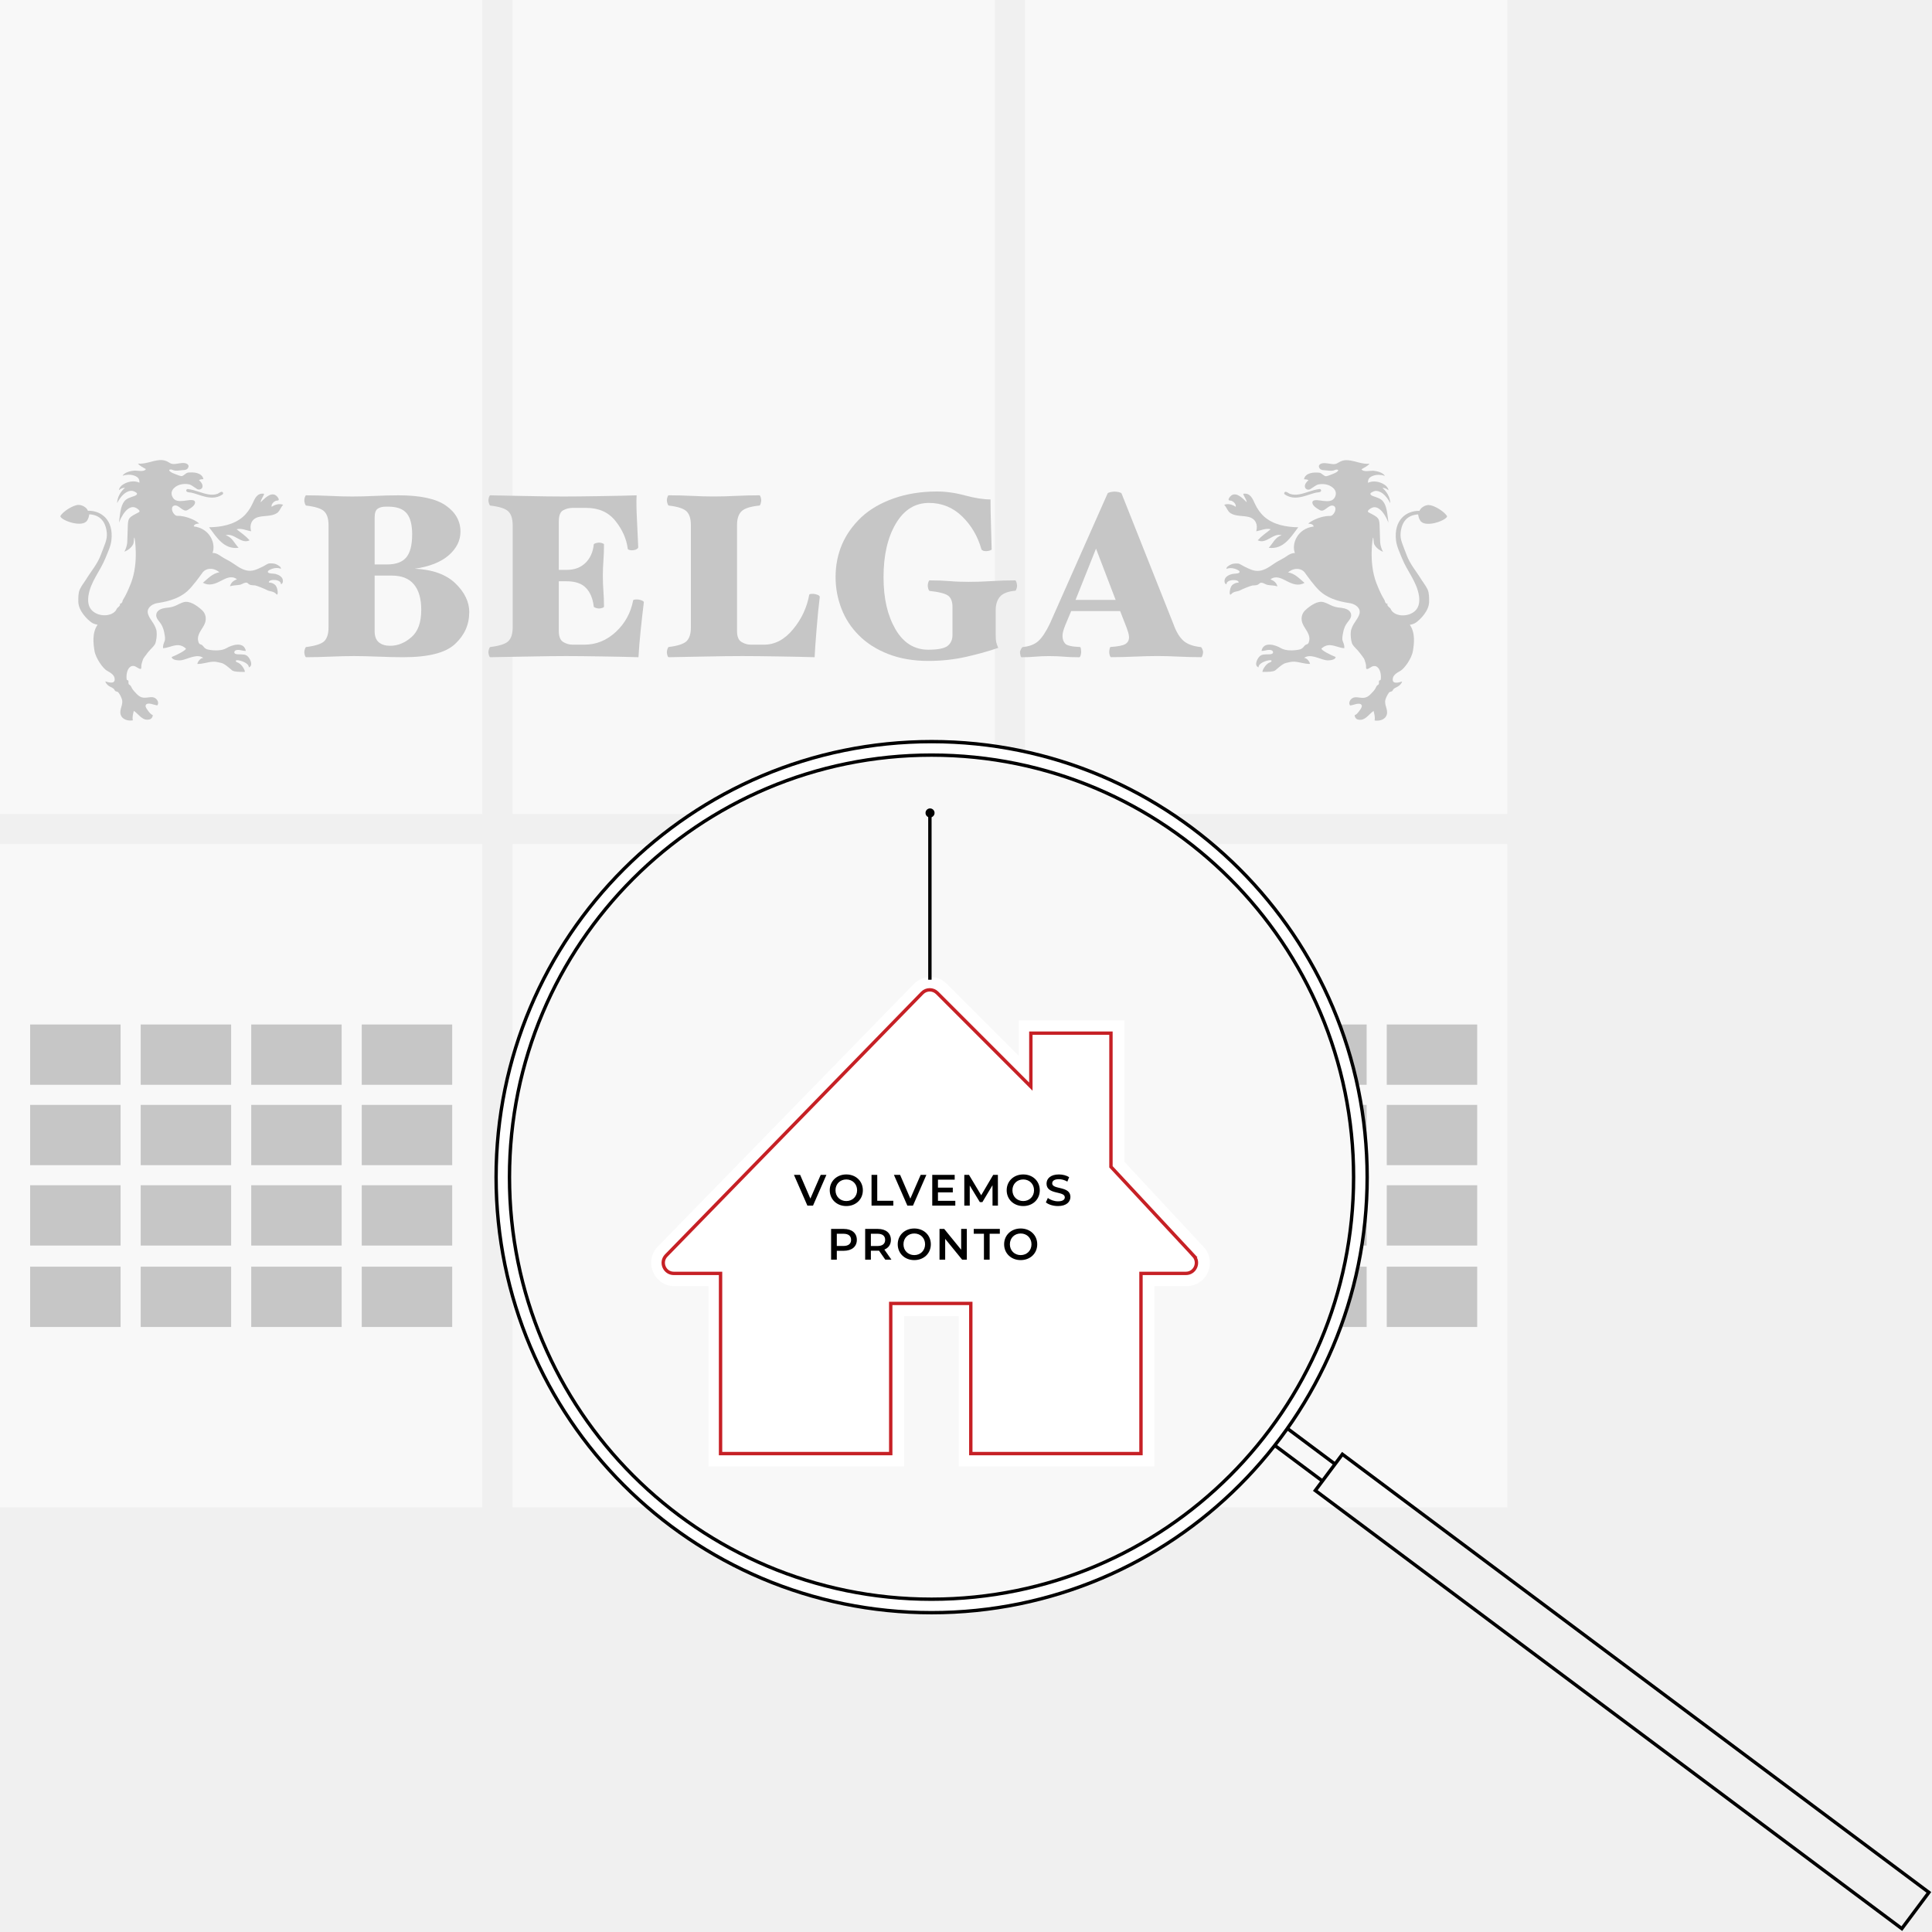
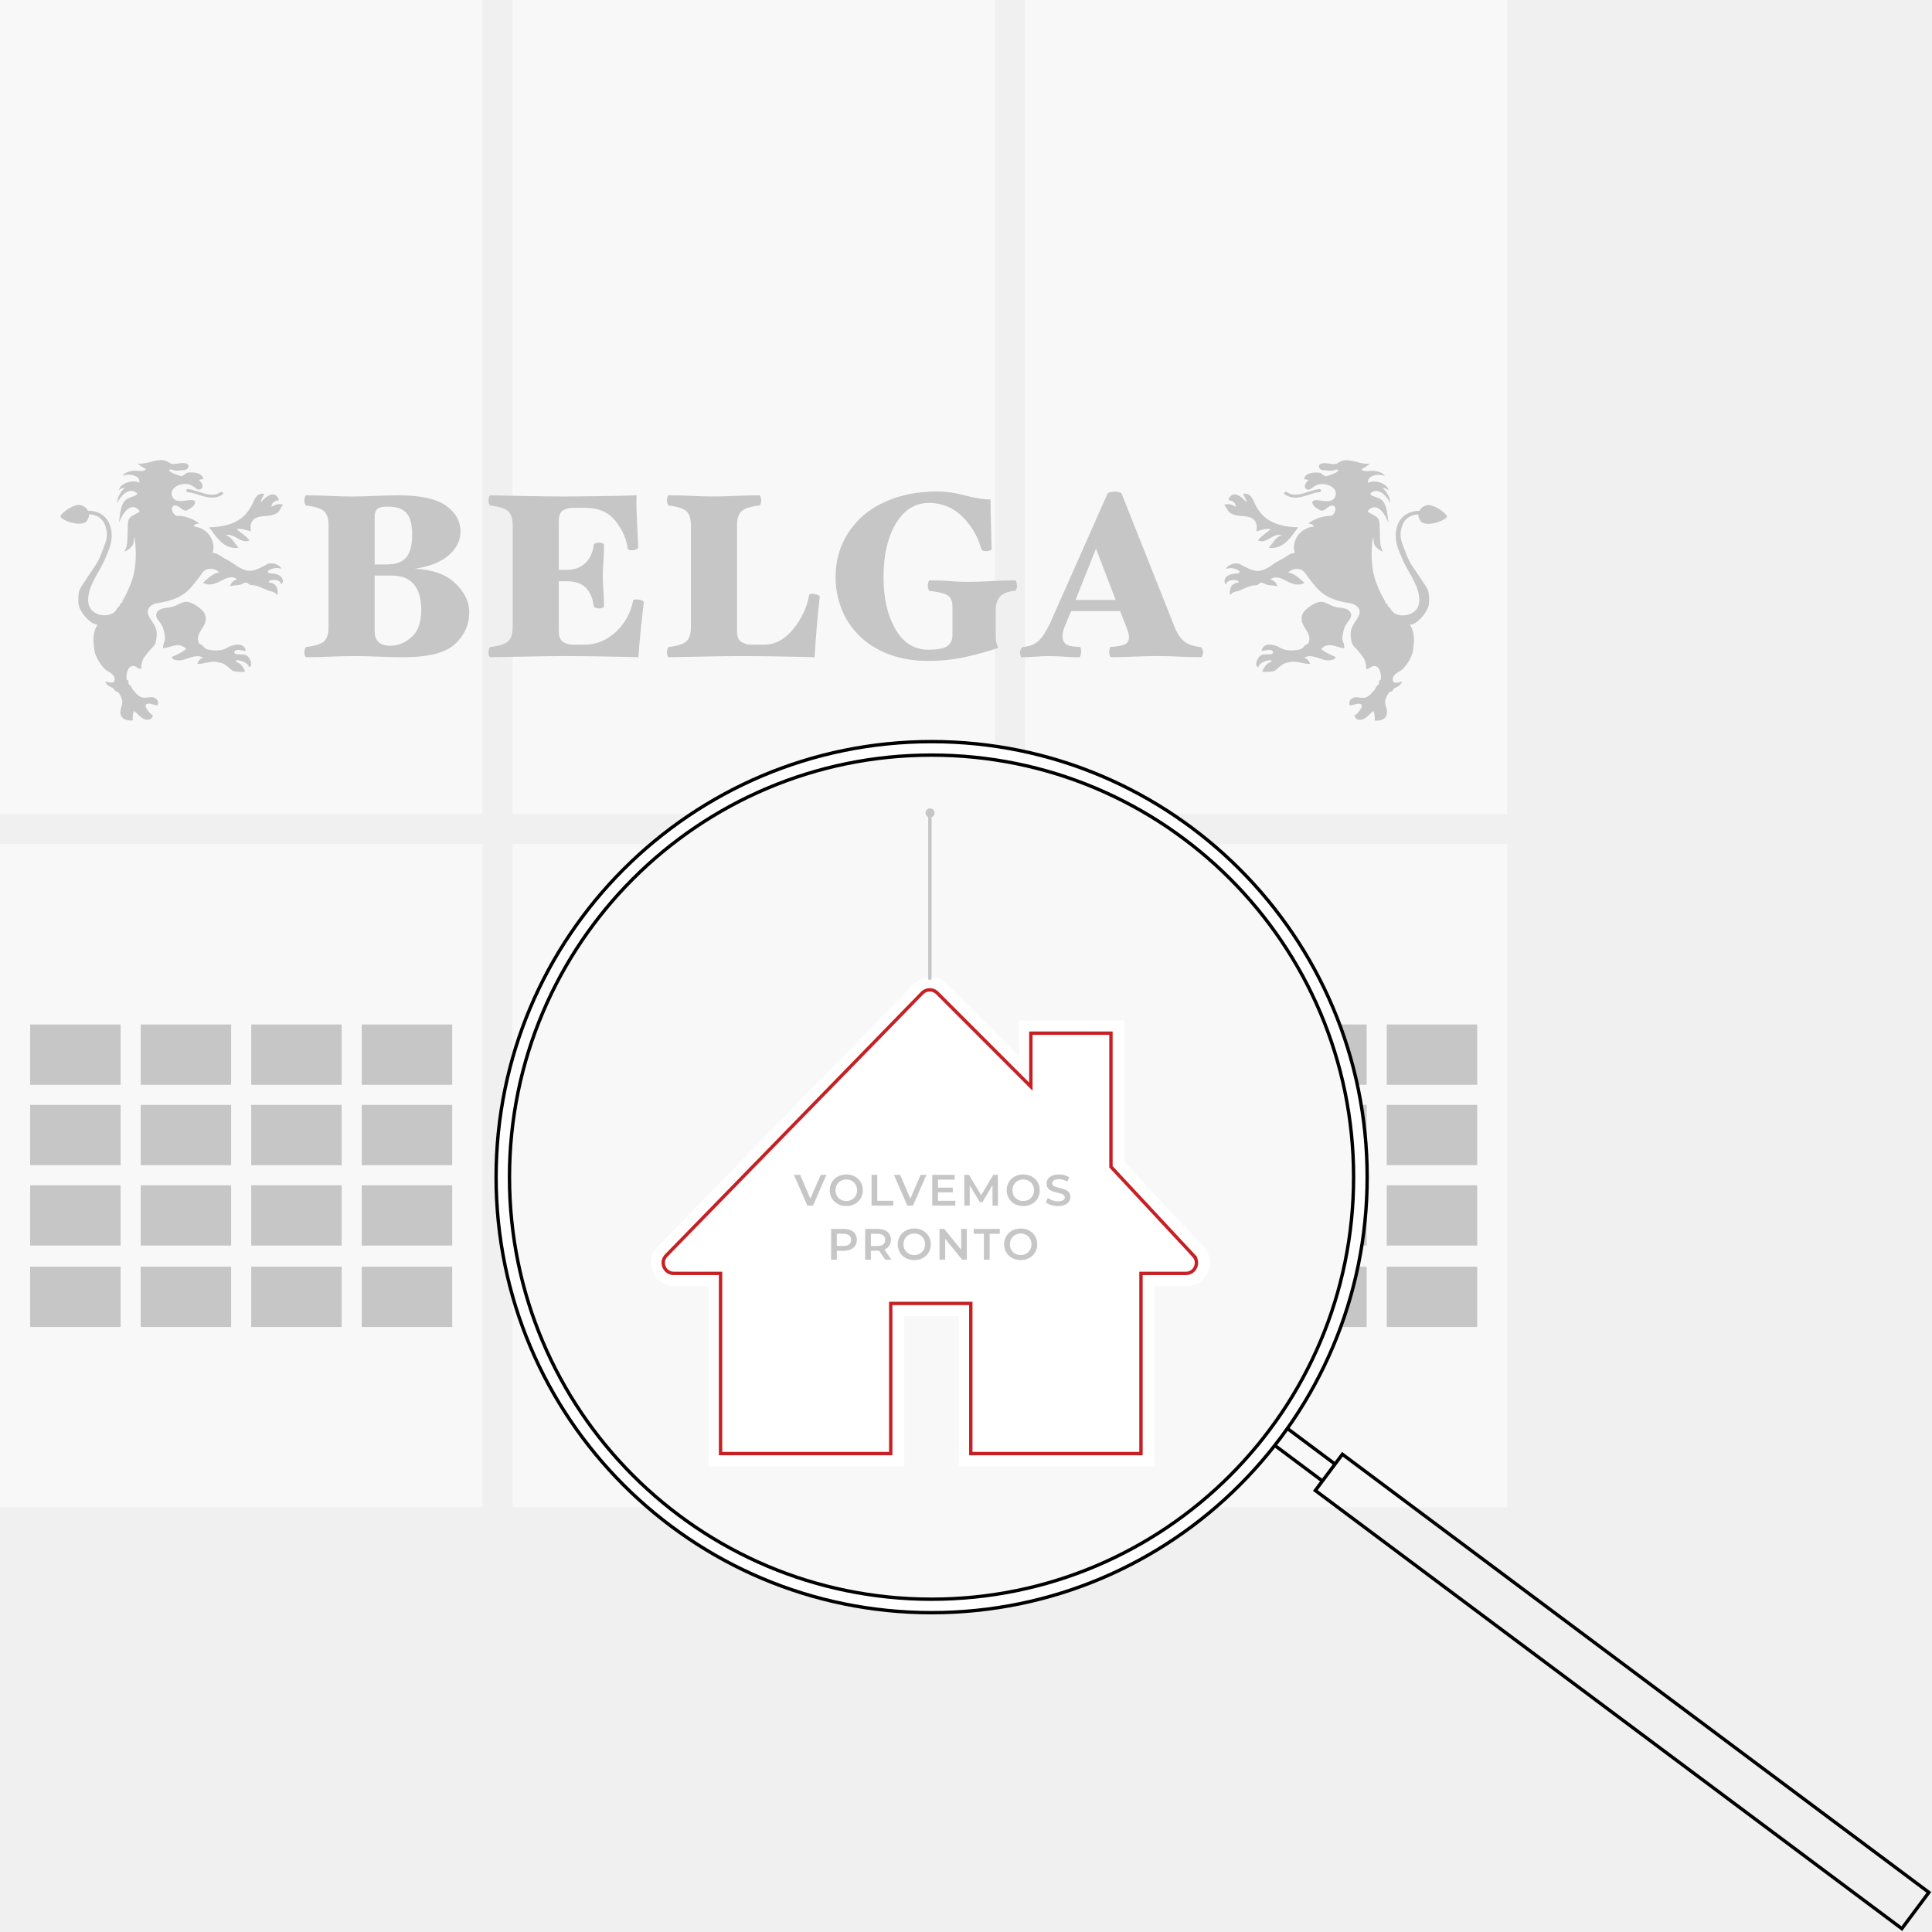
<svg xmlns="http://www.w3.org/2000/svg" width="572" height="572" viewBox="0 0 572 572" fill="none">
  <path d="M151.734 0.001L151.734 240.988H294.542V0.001H151.734Z" fill="#F8F8F8" />
  <path d="M303.465 0.001V240.988H446.272V0.001H303.465Z" fill="#F8F8F8" />
  <path d="M303.465 249.913V446.273H446.272V249.913H303.465Z" fill="#F8F8F8" />
  <path d="M339.167 303.318H312.391V321.169H339.167V303.318Z" fill="#C6C6C6" />
  <path d="M437.349 303.318H410.572V321.169H437.349V303.318Z" fill="#C6C6C6" />
  <path d="M404.62 303.318H377.844V321.169H404.62V303.318Z" fill="#C6C6C6" />
  <path d="M371.898 303.318H345.121V321.169H371.898V303.318Z" fill="#C6C6C6" />
  <path d="M339.167 327.119H312.391V344.97H339.167V327.119Z" fill="#C6C6C6" />
  <path d="M437.349 327.119H410.572V344.97H437.349V327.119Z" fill="#C6C6C6" />
  <path d="M404.62 327.119H377.844V344.97H404.62V327.119Z" fill="#C6C6C6" />
  <path d="M371.898 327.119H345.121V344.97H371.898V327.119Z" fill="#C6C6C6" />
  <path d="M339.167 350.914H312.391V368.765H339.167V350.914Z" fill="#C6C6C6" />
  <path d="M437.349 350.914H410.572V368.765H437.349V350.914Z" fill="#C6C6C6" />
  <path d="M404.62 350.914H377.844V368.765H404.62V350.914Z" fill="#C6C6C6" />
  <path d="M371.898 350.914H345.121V368.765H371.898V350.914Z" fill="#C6C6C6" />
  <path d="M339.167 375.021H312.391V392.872H339.167V375.021Z" fill="#C6C6C6" />
  <path d="M437.349 375.021H410.572V392.872H437.349V375.021Z" fill="#C6C6C6" />
  <path d="M404.62 375.021H377.844V392.872H404.62V375.021Z" fill="#C6C6C6" />
  <path d="M371.898 375.021H345.121V392.872H371.898V375.021Z" fill="#C6C6C6" />
  <path d="M151.734 249.913V446.273H294.542V249.913H151.734Z" fill="#F8F8F8" />
  <path d="M0 0.001L0 240.988H142.808L142.808 0.001H0Z" fill="#F8F8F8" />
  <path d="M0 249.913L0 446.273H142.808V249.913H0Z" fill="#F8F8F8" />
  <path d="M81.908 151.964C80.337 152.936 78.204 152.615 76.473 153.088C74.473 153.633 73.813 155.4 74.348 157.292C73.01 157.078 71.412 156.284 70.055 156.703C71.385 157.738 72.778 158.702 73.902 159.961C71.403 161.264 69.314 157.64 66.797 158.479C68.707 158.97 69.395 160.871 70.644 162.183C66.324 162.754 64.147 159.086 61.906 156.114C65.432 156.043 69.207 155.4 71.947 152.999C73.135 151.955 74.045 150.634 74.714 149.197C75.437 147.617 76.107 145.859 78.204 146.189C77.981 147.09 77.258 147.751 77.169 148.706C78.186 147.724 80.15 145.528 81.73 146.706C82.149 147.019 83.113 148.215 82.051 148.206C81.301 148.197 80.186 149.232 80.427 150.045C81.471 149.375 82.622 149.009 83.836 149.456C83.069 150.214 82.854 151.383 81.908 151.973" fill="#C6C6C6" />
  <path d="M49.045 179.975C52.008 179.77 52.517 178.841 54.365 178.288C56.06 177.77 58.256 179.198 59.836 180.671C60.934 181.689 61.184 183.251 60.648 184.571C60.041 186.071 58.658 187.356 58.595 189.034C58.586 189.445 58.658 189.846 58.809 190.221C59.015 190.73 59.166 190.677 59.631 190.864C59.979 190.998 60.282 191.542 60.577 191.801C60.88 192.069 61.219 192.238 61.612 192.319C63.165 192.649 65.629 192.756 67.039 191.899C68.601 190.962 71.903 189.918 72.689 192.337C72.733 192.462 72.76 192.587 72.787 192.712C71.814 192.756 70.814 192.203 69.841 192.515C69.52 192.622 69.225 193.006 69.431 193.354C69.654 193.729 70.35 193.72 70.725 193.729C71.823 193.774 72.769 193.604 73.537 194.532C74.152 195.282 75 197.067 73.67 197.594C73.724 196.326 71.314 195.523 70.332 195.469C70.189 195.469 69.904 195.452 69.832 195.621C69.69 195.96 70.368 196.148 70.564 196.237C71.635 196.728 72.644 198.576 72.483 198.933C70.627 198.933 69.466 198.906 68.779 198.522C68.199 198.094 66.619 196.514 65.522 196.273C64.683 196.085 63.861 195.853 63.013 195.907C61.469 196.005 59.961 196.621 58.417 196.567C58.577 195.818 59.354 194.8 60.193 194.791C58.345 193.434 55.677 195.112 53.758 195.461C52.865 195.612 50.848 195.443 50.848 194.506C52.124 194.05 55.489 192.355 54.989 191.953C54.177 191.292 53.356 190.926 52.294 191.025C50.857 191.158 49.723 191.819 48.277 191.917C48.188 191.194 48.447 190.552 48.706 189.9C49.027 189.088 48.795 188.302 48.652 187.445C48.117 184.277 46.582 183.973 46.278 182.492C46.126 181.724 46.43 180.296 49.036 179.984L49.045 179.975Z" fill="#C6C6C6" />
  <path d="M62.819 147.332C60.668 147.332 58.695 146.342 56.642 145.851C56.276 145.77 55.616 145.797 55.312 145.574C54.973 145.324 55.178 144.735 55.607 144.789C56.749 144.914 57.847 145.271 58.936 145.619C60.659 146.172 62.587 146.841 64.381 146.208C64.756 146.065 65.22 145.636 65.603 145.61C66.032 145.583 66.237 146.154 65.88 146.395C64.97 147.02 63.917 147.332 62.819 147.332Z" fill="#C6C6C6" />
  <path d="M17.852 152.858C18.244 154.17 24.564 156.374 25.858 154.018C26.259 153.286 26.277 153.072 26.447 152.269C29.66 152.456 31.311 154.464 31.624 157.776C31.811 159.82 30.936 161.301 29.856 164.256C28.848 167.022 26.911 169.165 25.411 171.664C25.063 172.253 24.224 173.261 23.635 174.475C23.144 175.609 23.18 176.921 23.189 178.126C23.216 180.866 25.849 183.401 27.036 184.249C27.464 184.579 28.143 184.829 28.892 184.954C27.223 187.364 27.634 190.514 27.964 192.63C28.339 194.986 30.588 197.976 31.659 198.574C32.712 199.163 34.033 199.859 33.962 201.243C33.891 202.608 31.954 201.966 31.186 201.734C31.365 202.421 31.891 202.894 32.48 203.242C32.944 203.519 33.676 203.724 33.9 204.26C34.194 204.938 34.703 204.563 35.096 205.072C35.524 205.634 35.854 206.321 36.077 206.982C36.622 208.579 35.265 209.972 35.72 211.543C36.158 213.069 37.934 213.506 39.326 213.274C39.13 212.248 39.38 211.445 39.621 210.463C40.772 211.221 41.549 212.516 42.896 212.98C43.352 213.131 44.262 213.149 44.699 212.792C45.003 212.542 45.253 212.176 45.217 211.685C44.824 211.587 44.476 211.239 44.209 210.9C43.985 210.623 42.914 209.365 43.12 208.829C43.566 207.66 45.815 208.829 46.592 208.838C47.234 207.964 46.413 206.58 45.19 206.419C44.11 206.321 43.084 206.776 42.004 206.464C41.308 206.268 40.781 205.795 40.299 205.277C39.862 204.804 39.38 204.34 39.067 203.769C38.844 203.367 38.755 202.965 38.327 202.742C37.952 202.555 38.032 202.1 38.041 201.734C38.041 201.243 37.577 201.493 37.514 201.18C37.461 200.921 37.443 200.654 37.452 200.395C37.452 199.752 37.559 199.101 37.791 198.503C38.023 197.922 38.425 197.342 39.076 197.191C39.96 196.994 40.487 197.637 41.218 197.958C42.066 198.333 41.772 197.449 41.861 196.896C41.932 196.432 42.084 195.995 42.227 195.548C42.414 194.959 42.611 194.691 43.004 194.192C43.37 193.727 44.039 192.799 44.066 192.835C44.673 192.067 45.36 191.576 45.886 190.728C46.288 189.952 46.556 187.846 46.297 186.56C45.735 184.454 44.369 183.508 43.843 181.821C43.289 180.116 44.833 178.956 46.297 178.608C48.412 178.277 52.527 177.662 55.472 175.011C57.15 173.493 59.096 170.7 60.096 169.352C60.953 168.37 62.872 167.79 64.96 169.423C62.889 169.78 61.604 171.253 60.078 172.529C61.917 173.583 63.711 172.869 65.433 171.958C66.933 171.164 68.602 170.307 70.155 171.494C69.12 171.905 68.397 172.458 68.084 173.574C69.057 173.252 70.057 173.324 71.047 173.127C71.717 173.002 72.797 172.074 73.422 172.726C74.02 173.351 74.698 173.243 75.519 173.315C75.956 173.36 78.527 174.395 79.196 174.77C79.812 175.127 81.026 175.002 81.767 175.859C82.508 176.724 82.293 174.029 81.553 173.27C80.821 172.503 79.562 172.36 79.625 172.529C79.152 171.378 83.284 171.333 83.177 172.976C83.989 172.744 83.838 171.485 83.427 170.994C82.82 170.271 81.794 169.879 80.865 169.825C80.562 169.807 78.92 169.807 79.375 169.066C79.58 168.727 81.57 167.701 83.124 168.397C83.391 168.031 82.508 167.308 81.535 166.96C81.088 166.799 79.785 166.71 79.366 166.897C78.804 167.147 78.411 167.46 77.84 167.728C76.18 168.504 74.769 169.325 72.877 168.861C70.949 168.388 69.601 167.058 67.924 166.121C67.129 165.675 66.308 165.273 65.549 164.764C64.844 164.291 64.068 163.702 62.916 163.702C63.978 161.042 62.229 156.446 57.356 155.848C57.427 155.294 58.141 154.982 58.962 155.036C58.623 154.446 55.374 152.643 52.527 152.724C51.849 152.706 51.438 152.126 51.144 151.572C50.84 150.974 50.742 149.966 51.527 149.707C53.018 149.234 54.125 151.831 55.544 150.992C56.294 150.546 57.936 149.653 57.731 148.582C57.552 147.627 55.115 148.225 54.473 148.279C53.062 148.404 51.617 148.511 50.965 146.913C50.197 145.021 52.179 143.638 53.83 143.37C54.669 143.236 55.785 143.2 56.552 143.62C57.195 143.968 57.757 144.441 58.391 144.807C58.953 145.128 59.801 144.852 59.944 144.173C60.105 143.388 59.462 142.602 58.9 142.147C59.275 141.888 59.801 141.888 60.23 141.853C59.81 139.88 57.231 139.728 55.642 139.925C54.955 140.014 54.259 141.076 53.625 140.951C53.08 140.853 52.536 140.612 52.018 140.416C51.447 140.184 50.706 139.951 50.26 139.496C49.715 138.952 50.679 138.916 51.019 139.086C51.911 139.541 53.045 139.273 54.035 139.193C54.607 139.148 55.133 139.184 55.526 138.729C55.838 138.372 55.999 137.899 55.571 137.497C54.767 136.729 52.991 137.22 52.027 137.345C51.251 137.443 50.751 137.399 50.064 136.944C49.171 136.346 48.279 136.131 47.207 136.221C45.047 136.399 43.039 137.47 40.835 137.256C41.45 138.015 42.388 138.398 43.2 138.889C42.664 139.827 40.611 139.282 39.79 139.336C38.978 139.38 36.881 139.755 36.292 140.853C38.996 139.996 40.558 141.174 40.808 141.424C41.201 141.826 41.317 142.352 41.272 142.897C39.737 142.183 37.791 142.549 36.416 143.45C35.836 143.825 35.301 144.379 35.212 145.11C35.979 144.486 36.72 144.352 36.988 144.459C37.006 144.459 34.81 146.039 34.676 148.948C36.55 145.387 38.657 145.075 39.496 145.414C39.746 145.521 40.79 145.887 40.531 146.342C40.281 146.771 39.496 146.94 39.076 147.092C38.478 147.315 37.836 147.52 37.327 147.913C35.899 149.002 35.631 151.465 35.417 153.099C35.346 153.634 35.292 154.161 35.23 154.696C36.72 151.019 38.702 149.448 40.335 150.412C40.62 150.555 41.763 151.269 41.129 151.644C40.353 152.099 39.496 152.429 38.782 152.992C37.961 153.634 37.916 154.366 37.853 155.33C37.8 156.294 37.702 160.248 37.675 160.578C37.586 161.56 37.282 162.462 36.836 163.345C37.845 162.908 38.782 162.265 39.353 161.265C39.746 160.587 39.532 159.507 39.781 159.106C39.853 158.989 41.165 166.496 38.782 172.628C37.131 176.858 36.309 177.554 36.283 177.938C36.247 178.376 35.828 178.849 35.346 178.742C35.961 178.965 35.051 179.759 34.837 179.911C34.533 180.125 34.515 180.491 34.212 180.857C33.435 181.785 32.168 182.142 30.999 182.16C29.678 182.169 28.294 181.741 27.313 180.812C26.081 179.652 25.956 177.956 26.188 176.358C26.795 172.253 29.696 169.031 31.204 165.273C31.873 163.604 32.775 161.774 32.98 159.971C33.676 153.973 30.017 151.117 26 151.215C26.027 151.001 25.563 150.457 25.313 150.26C24.822 149.877 24.153 149.493 23.242 149.484C21.752 149.466 18.503 151.483 17.869 152.822L17.852 152.858Z" fill="#C6C6C6" />
  <path d="M364.367 151.962C365.938 152.935 368.071 152.613 369.803 153.086C371.802 153.631 372.463 155.398 371.927 157.29C373.266 157.076 374.864 156.282 376.22 156.701C374.89 157.736 373.498 158.7 372.374 159.959C374.873 161.262 376.961 157.638 379.478 158.477C377.568 158.968 376.881 160.869 375.631 162.181C379.951 162.753 382.129 159.084 384.369 156.112C380.844 156.041 377.068 155.398 374.328 152.997C373.141 151.953 372.231 150.632 371.561 149.195C370.838 147.615 370.169 145.857 368.071 146.187C368.295 147.088 369.018 147.749 369.107 148.704C368.089 147.722 366.126 145.526 364.546 146.705C364.126 147.017 363.162 148.213 364.225 148.204C364.974 148.195 366.09 149.23 365.849 150.043C364.805 149.373 363.653 149.007 362.439 149.454C363.207 150.212 363.421 151.381 364.367 151.971" fill="#C6C6C6" />
  <path d="M397.233 179.971C394.27 179.766 393.761 178.837 391.913 178.284C390.218 177.766 388.022 179.194 386.442 180.667C385.344 181.685 385.094 183.247 385.63 184.568C386.237 186.067 387.62 187.352 387.683 189.03C387.692 189.441 387.62 189.843 387.468 190.217C387.263 190.726 387.111 190.673 386.647 190.86C386.299 190.994 385.996 191.538 385.701 191.797C385.398 192.065 385.059 192.235 384.666 192.315C383.113 192.645 380.649 192.752 379.239 191.895C377.677 190.958 374.375 189.914 373.589 192.333C373.545 192.458 373.518 192.583 373.491 192.708C374.464 192.752 375.464 192.199 376.437 192.511C376.758 192.618 377.052 193.002 376.847 193.35C376.624 193.725 375.928 193.716 375.553 193.725C374.455 193.77 373.509 193.6 372.741 194.528C372.126 195.278 371.278 197.063 372.608 197.59C372.554 196.322 374.964 195.519 375.946 195.466C376.088 195.466 376.374 195.448 376.446 195.617C376.588 195.956 375.91 196.144 375.714 196.233C374.643 196.724 373.634 198.572 373.795 198.929C375.651 198.929 376.811 198.902 377.499 198.518C378.079 198.09 379.659 196.51 380.757 196.269C381.595 196.081 382.417 195.849 383.265 195.903C384.809 196.001 386.317 196.617 387.861 196.563C387.701 195.814 386.924 194.796 386.085 194.787C387.933 193.431 390.601 195.109 392.52 195.457C393.413 195.608 395.43 195.439 395.43 194.502C394.154 194.046 390.789 192.351 391.289 191.949C392.101 191.288 392.922 190.923 393.984 191.021C395.421 191.155 396.555 191.815 398.001 191.913C398.09 191.19 397.831 190.548 397.572 189.896C397.251 189.084 397.483 188.298 397.626 187.442C398.161 184.273 399.696 183.97 400 182.488C400.152 181.72 399.848 180.292 397.242 179.98L397.233 179.971Z" fill="#C6C6C6" />
  <path d="M383.459 147.33C385.61 147.33 387.583 146.34 389.636 145.849C390.001 145.768 390.662 145.795 390.965 145.572C391.305 145.322 391.099 144.733 390.671 144.787C389.528 144.912 388.431 145.269 387.342 145.617C385.619 146.17 383.691 146.839 381.897 146.206C381.522 146.063 381.058 145.635 380.674 145.608C380.246 145.581 380.041 146.152 380.398 146.393C381.308 147.018 382.361 147.33 383.459 147.33Z" fill="#C6C6C6" />
  <path d="M423.054 149.517C422.144 149.517 421.474 149.91 420.983 150.294C420.733 150.49 420.269 151.034 420.296 151.249C416.28 151.15 412.62 153.998 413.316 160.004C413.53 161.799 414.423 163.628 415.092 165.306C416.592 169.064 419.502 172.295 420.109 176.392C420.341 177.989 420.207 179.685 418.984 180.845C418.002 181.765 416.619 182.202 415.298 182.193C414.128 182.184 412.861 181.818 412.085 180.89C411.781 180.524 411.763 180.158 411.46 179.944C411.246 179.792 410.335 179.007 410.951 178.775C410.469 178.882 410.05 178.4 410.014 177.971C409.987 177.579 409.166 176.891 407.515 172.661C405.132 166.529 406.453 159.023 406.515 159.139C406.765 159.54 406.56 160.62 406.943 161.299C407.515 162.289 408.452 162.932 409.46 163.378C409.014 162.495 408.711 161.593 408.621 160.611C408.595 160.29 408.497 156.327 408.443 155.363C408.389 154.39 408.336 153.667 407.515 153.025C406.801 152.462 405.944 152.132 405.167 151.677C404.534 151.302 405.676 150.588 405.962 150.445C407.595 149.481 409.585 151.052 411.067 154.73C411.013 154.194 410.951 153.667 410.88 153.132C410.665 151.499 410.398 149.035 408.97 147.946C408.461 147.553 407.818 147.348 407.22 147.125C406.801 146.973 406.015 146.804 405.765 146.375C405.498 145.92 406.551 145.554 406.801 145.447C407.64 145.099 409.737 145.42 411.62 148.982C411.487 146.072 409.291 144.492 409.309 144.492C409.585 144.385 410.317 144.519 411.085 145.144C410.996 144.412 410.46 143.858 409.88 143.483C408.505 142.582 406.56 142.207 405.025 142.93C404.98 142.386 405.096 141.859 405.489 141.457C405.739 141.207 407.3 140.029 410.005 140.886C409.416 139.788 407.327 139.422 406.506 139.369C405.694 139.324 403.632 139.869 403.097 138.923C403.909 138.432 404.846 138.048 405.462 137.289C403.257 137.512 401.249 136.432 399.089 136.254C398.018 136.165 397.125 136.379 396.233 136.977C395.546 137.432 395.046 137.477 394.269 137.378C393.305 137.262 391.529 136.771 390.726 137.53C390.306 137.932 390.467 138.396 390.771 138.762C391.163 139.217 391.69 139.181 392.261 139.226C393.243 139.306 394.385 139.574 395.278 139.119C395.617 138.949 396.581 138.976 396.037 139.529C395.59 139.976 394.849 140.217 394.278 140.449C393.761 140.654 393.216 140.886 392.672 140.984C392.038 141.109 391.333 140.038 390.654 139.958C389.066 139.762 386.477 139.913 386.067 141.886C386.504 141.921 387.022 141.921 387.397 142.18C386.825 142.636 386.183 143.421 386.352 144.206C386.495 144.885 387.343 145.161 387.905 144.84C388.53 144.474 389.101 144.001 389.744 143.653C390.512 143.234 391.636 143.26 392.466 143.403C394.109 143.671 396.099 145.054 395.331 146.947C394.689 148.544 393.234 148.437 391.824 148.312C391.172 148.259 388.744 147.661 388.566 148.616C388.361 149.687 390.003 150.588 390.753 151.025C392.163 151.856 393.279 149.258 394.769 149.74C395.555 149.999 395.456 151.008 395.153 151.606C394.867 152.15 394.457 152.739 393.769 152.757C390.922 152.677 387.673 154.48 387.334 155.069C388.155 155.015 388.869 155.328 388.941 155.881C384.068 156.479 382.318 161.076 383.38 163.735C382.229 163.735 381.452 164.324 380.747 164.797C379.989 165.306 379.167 165.708 378.373 166.154C376.695 167.091 375.347 168.421 373.419 168.894C371.527 169.358 370.117 168.546 368.457 167.761C367.886 167.493 367.493 167.181 366.931 166.931C366.511 166.743 365.208 166.832 364.762 166.993C363.789 167.341 362.896 168.055 363.173 168.43C364.726 167.734 366.707 168.76 366.922 169.1C367.368 169.831 365.726 169.831 365.431 169.858C364.503 169.912 363.476 170.304 362.869 171.027C362.459 171.518 362.307 172.777 363.119 173.009C363.021 171.376 367.154 171.411 366.672 172.563C366.743 172.393 365.476 172.536 364.744 173.303C364.012 174.071 363.789 176.758 364.53 175.892C365.27 175.026 366.484 175.151 367.1 174.803C367.779 174.419 370.34 173.393 370.777 173.348C371.599 173.268 372.277 173.375 372.875 172.759C373.5 172.107 374.58 173.036 375.249 173.161C376.24 173.357 377.24 173.286 378.212 173.607C377.9 172.491 377.177 171.938 376.142 171.527C377.695 170.34 379.355 171.197 380.863 171.991C382.577 172.902 384.38 173.616 386.219 172.563C384.683 171.286 383.407 169.814 381.336 169.457C383.425 167.814 385.344 168.394 386.201 169.385C387.2 170.742 389.137 173.527 390.824 175.044C393.769 177.695 397.884 178.311 399.999 178.641C401.463 178.998 403.007 180.149 402.454 181.854C401.918 183.532 400.562 184.487 399.999 186.593C399.741 187.879 400.008 189.985 400.41 190.762C400.937 191.601 401.624 192.092 402.231 192.868C402.258 192.832 402.927 193.761 403.293 194.225C403.686 194.716 403.882 194.983 404.069 195.581C404.212 196.028 404.364 196.465 404.435 196.929C404.516 197.491 404.221 198.366 405.078 197.991C405.81 197.67 406.337 197.027 407.22 197.224C407.863 197.367 408.273 197.956 408.505 198.536C408.746 199.134 408.845 199.785 408.845 200.428C408.845 200.687 408.836 200.955 408.782 201.213C408.72 201.535 408.256 201.276 408.256 201.767C408.256 202.133 408.345 202.588 407.97 202.775C407.533 202.999 407.443 203.391 407.229 203.802C406.926 204.373 406.435 204.837 405.997 205.31C405.515 205.828 404.989 206.301 404.293 206.497C403.213 206.819 402.186 206.354 401.106 206.453C399.883 206.613 399.062 207.997 399.705 208.871C400.481 208.871 402.731 207.693 403.177 208.863C403.382 209.398 402.311 210.657 402.088 210.933C401.829 211.263 401.481 211.621 401.079 211.719C401.053 212.21 401.294 212.567 401.597 212.825C402.034 213.182 402.945 213.174 403.4 213.013C404.748 212.549 405.524 211.255 406.676 210.496C406.908 211.487 407.167 212.281 406.97 213.307C408.372 213.539 410.139 213.102 410.576 211.576C411.04 209.996 409.675 208.613 410.219 207.015C410.451 206.346 410.773 205.667 411.201 205.105C411.594 204.596 412.102 204.971 412.397 204.293C412.62 203.757 413.352 203.552 413.816 203.275C414.405 202.927 414.932 202.454 415.11 201.767C414.343 202.008 412.406 202.641 412.334 201.276C412.263 199.892 413.584 199.196 414.637 198.607C415.708 198.009 417.966 195.019 418.332 192.663C418.663 190.547 419.073 187.406 417.404 184.987C418.145 184.862 418.832 184.612 419.261 184.282C420.457 183.425 423.09 180.899 423.108 178.159C423.116 176.954 423.152 175.633 422.661 174.508C422.072 173.286 421.233 172.286 420.885 171.697C419.386 169.207 417.449 167.056 416.44 164.289C415.36 161.334 414.486 159.853 414.673 157.809C414.985 154.497 416.637 152.489 419.85 152.302C420.01 153.105 420.028 153.319 420.439 154.051C421.733 156.408 428.052 154.194 428.445 152.891C427.811 151.552 424.571 149.535 423.072 149.553L423.054 149.517Z" fill="#C6C6C6" />
  <path d="M138.925 181.261C138.925 184.939 137.524 188.08 134.712 190.678C131.919 193.293 126.813 194.578 119.405 194.578C117.156 194.578 114.683 194.516 111.988 194.409C109.292 194.302 106.9 194.239 104.785 194.239C102.67 194.239 100.34 194.302 97.814 194.409C95.288 194.516 92.896 194.578 90.638 194.578C90.504 194.578 90.379 194.4 90.263 194.034C90.147 193.668 90.094 193.338 90.094 193.079C90.094 192.847 90.147 192.543 90.263 192.168C90.388 191.802 90.504 191.597 90.638 191.561C93.361 191.231 95.146 190.651 95.993 189.839C96.832 189 97.27 187.652 97.27 185.76V155.476C97.27 153.592 96.832 152.236 95.993 151.406C95.146 150.576 93.361 149.995 90.638 149.683C90.504 149.638 90.379 149.424 90.263 149.067C90.147 148.701 90.094 148.398 90.094 148.166C90.094 147.889 90.147 147.568 90.263 147.193C90.388 146.827 90.504 146.648 90.638 146.648C92.896 146.648 95.217 146.711 97.609 146.818C100.001 146.943 102.25 146.997 104.375 146.997C106.499 146.997 108.721 146.934 111.095 146.818C113.478 146.711 115.781 146.648 118.03 146.648C124.43 146.648 129.071 147.648 131.963 149.647C134.864 151.656 136.328 154.244 136.328 157.413C136.328 160.037 135.176 162.357 132.865 164.383C130.571 166.401 127.215 167.739 122.797 168.382C128.045 168.614 132.052 170.06 134.81 172.693C137.559 175.344 138.943 178.209 138.943 181.279L138.925 181.261ZM122.029 158.287C122.029 155.351 121.485 153.227 120.369 151.932C119.262 150.647 117.468 150.004 114.987 150.004H114.157C113.193 150.004 112.407 150.21 111.809 150.62C111.211 151.049 110.926 151.897 110.926 153.182V167.115H114.567C117.236 167.115 119.146 166.409 120.298 165.017C121.449 163.607 122.02 161.375 122.02 158.287H122.029ZM124.716 180.574C124.716 177.254 124.002 174.746 122.538 173.005C121.092 171.283 118.941 170.417 116.085 170.417H110.917V186.84C110.917 188.357 111.319 189.464 112.149 190.16C112.988 190.856 114.103 191.195 115.522 191.195C117.745 191.195 119.824 190.356 121.77 188.678C123.743 187 124.716 184.296 124.716 180.574Z" fill="#C6C6C6" />
  <path d="M190.603 178.432C190.282 181.02 189.988 183.743 189.684 186.608C189.381 189.491 189.158 192.133 189.033 194.578C186.141 194.498 182.499 194.409 178.126 194.346C173.761 194.275 170.244 194.239 167.567 194.239C164.889 194.239 161.105 194.284 156.187 194.382C151.269 194.462 147.583 194.525 145.146 194.578C145.012 194.578 144.887 194.4 144.771 194.034C144.664 193.668 144.602 193.338 144.602 193.079C144.602 192.847 144.664 192.543 144.771 192.168C144.896 191.802 145.012 191.597 145.146 191.561C147.868 191.231 149.653 190.651 150.492 189.839C151.358 189 151.778 187.652 151.778 185.76V155.476C151.778 153.592 151.349 152.236 150.492 151.406C149.653 150.576 147.868 149.995 145.146 149.683C145.012 149.638 144.887 149.424 144.771 149.067C144.664 148.701 144.602 148.398 144.602 148.166C144.602 147.889 144.664 147.568 144.771 147.193C144.896 146.827 145.012 146.648 145.146 146.648C147.592 146.693 151.081 146.756 155.642 146.854C160.194 146.952 163.943 146.997 166.888 146.997C169.361 146.997 172.886 146.961 177.447 146.889C181.99 146.818 185.686 146.747 188.479 146.648C188.381 148.532 188.426 150.968 188.586 153.958C188.747 156.948 188.863 159.644 188.961 162.036C188.961 162.214 188.792 162.411 188.452 162.616C188.095 162.821 187.622 162.92 187.033 162.92C186.721 162.92 186.426 162.884 186.212 162.786C185.98 162.688 185.864 162.607 185.864 162.509C185.498 159.617 184.302 156.859 182.24 154.271C180.187 151.673 177.304 150.37 173.583 150.37H169.45C168.531 150.37 167.629 150.602 166.755 151.067C165.88 151.513 165.443 152.646 165.443 154.44V168.721H167.79C170.102 168.721 171.94 168.025 173.351 166.641C174.752 165.267 175.564 163.446 175.796 161.188C175.796 161.054 175.992 160.938 176.376 160.813C176.778 160.706 177.081 160.644 177.313 160.644C177.644 160.644 177.965 160.706 178.304 160.813C178.652 160.938 178.822 161.054 178.822 161.188C178.822 162.893 178.759 164.482 178.652 165.954C178.545 167.436 178.483 168.944 178.483 170.506C178.483 172.068 178.545 173.63 178.652 175.023C178.759 176.433 178.822 177.959 178.822 179.61C178.822 179.744 178.652 179.878 178.304 179.985C177.965 180.101 177.635 180.155 177.313 180.155C177.081 180.155 176.787 180.101 176.412 179.985C176.046 179.878 175.841 179.744 175.796 179.61C175.519 177.218 174.752 175.371 173.484 174.059C172.226 172.747 170.325 172.095 167.79 172.095H165.443V186.795C165.443 188.446 165.88 189.544 166.755 190.08C167.629 190.597 168.531 190.865 169.45 190.865H173.029C176.528 190.865 179.625 189.598 182.347 187.072C185.052 184.537 186.757 181.44 187.453 177.754C187.453 177.656 187.56 177.584 187.765 177.54C187.97 177.495 188.211 177.477 188.479 177.477C188.988 177.477 189.488 177.566 189.961 177.754C190.461 177.932 190.666 178.155 190.621 178.432H190.603Z" fill="#C6C6C6" />
  <path d="M242.702 176.782C242.371 179.361 242.068 182.512 241.764 186.234C241.461 189.965 241.265 192.741 241.184 194.579C238.284 194.499 234.678 194.41 230.349 194.347C226.029 194.276 222.503 194.24 219.79 194.24C216.853 194.24 213.051 194.285 208.41 194.383C203.76 194.463 200.288 194.526 197.985 194.579C197.851 194.579 197.717 194.41 197.61 194.071C197.503 193.731 197.432 193.392 197.432 193.071C197.432 192.839 197.503 192.535 197.61 192.161C197.717 191.795 197.851 191.589 197.985 191.554C200.663 191.223 202.421 190.643 203.269 189.831C204.117 188.992 204.545 187.644 204.545 185.752V155.468C204.545 153.585 204.117 152.228 203.269 151.398C202.421 150.568 200.654 149.988 197.985 149.675C197.851 149.631 197.717 149.416 197.61 149.059C197.503 148.693 197.432 148.39 197.432 148.158C197.432 147.828 197.503 147.497 197.61 147.149C197.717 146.81 197.851 146.641 197.985 146.641C200.199 146.641 202.466 146.703 204.786 146.81C207.107 146.935 209.303 146.989 211.373 146.989C213.444 146.989 215.702 146.926 217.996 146.81C220.308 146.703 222.575 146.641 224.833 146.641C224.967 146.641 225.083 146.819 225.208 147.185C225.315 147.56 225.377 147.881 225.377 148.158C225.377 148.39 225.315 148.693 225.208 149.095C225.083 149.488 224.967 149.675 224.833 149.675C222.164 149.952 220.388 150.523 219.513 151.398C218.639 152.273 218.21 153.62 218.21 155.468V186.796C218.21 188.448 218.647 189.545 219.549 190.081C220.45 190.599 221.343 190.866 222.271 190.866H226.207C229.429 190.866 232.295 189.349 234.794 186.314C237.311 183.28 238.899 179.879 239.587 176.095C239.587 176.014 239.667 175.934 239.828 175.889C239.988 175.845 240.229 175.818 240.542 175.818C241.05 175.818 241.55 175.916 242.032 176.095C242.514 176.291 242.737 176.505 242.693 176.791L242.702 176.782Z" fill="#C6C6C6" />
  <path d="M301.136 173.372C301.136 173.604 301.064 173.908 300.957 174.309C300.832 174.702 300.716 174.889 300.583 174.889C298.369 175.104 296.852 175.71 296.031 176.683C295.209 177.656 294.79 178.995 294.79 180.691V187.662C294.79 188.813 294.835 189.643 294.959 190.152C295.067 190.661 295.281 191.205 295.54 191.812C292.782 192.767 289.613 193.66 286.016 194.472C282.437 195.275 278.715 195.677 274.841 195.677C270.388 195.677 266.398 194.981 262.917 193.615C259.418 192.232 256.517 190.375 254.215 188.028C251.965 185.778 250.252 183.154 249.109 180.155C247.958 177.165 247.387 174.068 247.387 170.837C247.387 167.383 248.02 164.197 249.279 161.216C250.546 158.252 252.465 155.557 255.036 153.111C257.571 150.764 260.757 148.916 264.595 147.56C268.433 146.203 272.699 145.516 277.385 145.516C280.054 145.516 282.839 145.899 285.739 146.694C288.64 147.47 291.148 147.863 293.255 147.863C293.255 149.746 293.299 152.174 293.389 155.155C293.487 158.118 293.558 160.609 293.594 162.635C293.594 162.769 293.398 162.894 293.014 163.01C292.621 163.117 292.264 163.179 291.943 163.179C291.621 163.179 291.336 163.135 291.077 163.045C290.827 162.956 290.657 162.813 290.568 162.635C289.497 158.824 287.605 155.575 284.874 152.906C282.125 150.237 278.858 148.898 275.038 148.898C270.905 148.898 267.63 150.951 265.211 155.048C262.792 159.145 261.587 164.411 261.587 170.837C261.587 177.264 262.765 182.19 265.095 186.26C267.451 190.33 270.691 192.357 274.824 192.357C277.644 192.357 279.536 191.991 280.518 191.25C281.5 190.518 282 189.42 282 187.938V179.718C282 178.147 281.589 177.049 280.759 176.398C279.929 175.755 278.099 175.264 275.243 174.952C275.1 174.952 274.975 174.755 274.85 174.39C274.743 174.024 274.681 173.675 274.681 173.354C274.681 173.033 274.743 172.694 274.85 172.355C274.975 172.006 275.091 171.828 275.243 171.828C277.492 171.828 279.465 171.899 281.17 172.042C282.874 172.203 284.758 172.265 286.828 172.265C288.899 172.265 291.184 172.203 293.585 172.042C295.977 171.899 298.298 171.828 300.556 171.828C300.69 171.828 300.815 172.006 300.931 172.372C301.038 172.747 301.109 173.069 301.109 173.345L301.136 173.372Z" fill="#C6C6C6" />
  <path d="M356.189 193.07C356.189 193.338 356.126 193.668 356.01 194.025C355.903 194.391 355.778 194.569 355.635 194.569C353.44 194.569 351.199 194.507 348.959 194.4C346.71 194.293 344.63 194.23 342.747 194.23C340.632 194.23 338.374 194.293 335.955 194.4C333.554 194.507 331.206 194.569 328.948 194.569C328.814 194.569 328.689 194.4 328.573 194.061C328.466 193.722 328.404 193.382 328.404 193.061C328.404 192.829 328.439 192.526 328.511 192.151C328.573 191.785 328.68 191.579 328.814 191.544C331.028 191.401 332.483 191.115 333.197 190.669C333.911 190.232 334.268 189.562 334.268 188.643C334.268 188.277 334.179 187.804 334.027 187.26C333.866 186.715 333.697 186.215 333.518 185.742L331.635 180.922H317.14L315.462 184.921C315.185 185.564 314.98 186.171 314.81 186.76C314.65 187.331 314.569 187.813 314.569 188.241C314.569 189.205 314.837 189.982 315.373 190.562C315.89 191.133 317.363 191.463 319.746 191.562C319.889 191.562 319.978 191.758 320.023 192.142C320.067 192.534 320.094 192.847 320.094 193.079C320.094 193.391 320.023 193.739 319.916 194.079C319.809 194.418 319.675 194.587 319.541 194.587C317.559 194.587 316.033 194.525 314.926 194.418C313.82 194.311 312.356 194.248 310.517 194.248C309 194.248 307.661 194.311 306.51 194.418C305.367 194.525 304.019 194.587 302.457 194.587C302.324 194.587 302.199 194.409 302.118 194.007C302.02 193.614 301.984 193.302 301.984 193.088C301.984 192.856 302.083 192.552 302.288 192.177C302.493 191.811 302.663 191.606 302.797 191.571C304.778 191.374 306.322 190.794 307.429 189.776C308.536 188.768 309.66 187.072 310.821 184.662L327.922 146.095C327.975 145.961 328.216 145.836 328.672 145.72C329.136 145.613 329.573 145.551 329.993 145.551C330.412 145.551 330.84 145.613 331.305 145.72C331.751 145.845 332.01 145.961 332.054 146.095L347.37 184.662C348.2 186.974 349.182 188.634 350.334 189.669C351.485 190.705 353.217 191.347 355.51 191.579C355.644 191.579 355.805 191.776 355.957 192.16C356.117 192.552 356.198 192.865 356.198 193.097L356.189 193.07ZM330.305 177.611L324.494 162.429L318.434 177.611H330.305Z" fill="#C6C6C6" />
  <path d="M35.702 303.318H8.926V321.169H35.702V303.318Z" fill="#C6C6C6" />
  <path d="M133.882 303.318H107.105V321.169H133.882V303.318Z" fill="#C6C6C6" />
  <path d="M101.151 303.318H74.375V321.169H101.151V303.318Z" fill="#C6C6C6" />
  <path d="M68.431 303.318H41.654V321.169H68.431V303.318Z" fill="#C6C6C6" />
  <path d="M35.702 327.119H8.926V344.97H35.702V327.119Z" fill="#C6C6C6" />
  <path d="M133.882 327.119H107.105V344.97H133.882V327.119Z" fill="#C6C6C6" />
  <path d="M101.151 327.119H74.375V344.97H101.151V327.119Z" fill="#C6C6C6" />
  <path d="M68.431 327.119H41.654V344.97H68.431V327.119Z" fill="#C6C6C6" />
  <path d="M35.702 350.914H8.926V368.765H35.702V350.914Z" fill="#C6C6C6" />
  <path d="M133.882 350.914H107.105V368.765H133.882V350.914Z" fill="#C6C6C6" />
  <path d="M101.151 350.914H74.375V368.765H101.151V350.914Z" fill="#C6C6C6" />
  <path d="M68.431 350.914H41.654V368.765H68.431V350.914Z" fill="#C6C6C6" />
  <path d="M35.702 375.021H8.926V392.872H35.702V375.021Z" fill="#C6C6C6" />
  <path d="M133.882 375.021H107.105V392.872H133.882V375.021Z" fill="#C6C6C6" />
  <path d="M101.151 375.021H74.375V392.872H101.151V375.021Z" fill="#C6C6C6" />
  <path d="M68.431 375.021H41.654V392.872H68.431V375.021Z" fill="#C6C6C6" />
  <path d="M397.434 430.559L389.422 441.285L563.068 571L571.08 560.274L397.434 430.559Z" stroke="black" stroke-miterlimit="10" />
  <path d="M395.312 433.508L381.011 422.825M391.573 438.513L377.272 427.83" stroke="black" stroke-miterlimit="10" />
  <path d="M275.825 477.461C347.04 477.461 404.771 419.73 404.771 348.515C404.771 277.3 347.04 219.568 275.825 219.568C204.61 219.568 146.879 277.3 146.879 348.515C146.879 419.73 204.61 477.461 275.825 477.461Z" fill="white" stroke="black" stroke-miterlimit="10" />
  <path d="M275.796 473.472C344.808 473.472 400.753 417.527 400.753 348.515C400.753 279.504 344.808 223.559 275.796 223.559C206.785 223.559 150.84 279.504 150.84 348.515C150.84 417.527 206.785 473.472 275.796 473.472Z" fill="#F8F8F8" stroke="black" stroke-miterlimit="10" />
  <path d="M283.853 434.136V389.678H267.698V434.136H209.762V380.788H199.694C196.919 380.788 194.42 379.137 193.34 376.566C192.26 374.005 192.813 371.059 194.759 369.069L270.536 291.355C271.848 290.016 273.597 289.275 275.472 289.275C277.346 289.275 279.051 289.989 280.345 291.301L301.632 312.598V302.11H332.898V343.971L356.363 369.194C358.229 371.202 358.737 374.13 357.64 376.647C356.542 379.164 354.061 380.788 351.311 380.788H341.788V434.136H283.853Z" fill="white" />
  <path d="M353.398 371.761L328.916 345.449V305.882H305.201V321.716L277.469 293.967C276.237 292.735 274.247 292.753 273.033 293.993L197.256 371.707C195.328 373.68 196.729 377.009 199.487 377.009H213.331V430.357H263.715V385.899H287.421V430.357H337.805V377.009H351.104C353.827 377.009 355.246 373.76 353.389 371.761H353.398Z" stroke="#C62025" stroke-miterlimit="10" />
-   <path d="M275.312 290.057V240.682" stroke="black" stroke-miterlimit="10" />
-   <path d="M275.354 242.021C276.094 242.021 276.693 241.422 276.693 240.683C276.693 239.943 276.094 239.344 275.354 239.344C274.615 239.344 274.016 239.943 274.016 240.683C274.016 241.422 274.615 242.021 275.354 242.021Z" fill="black" />
-   <path d="M242.981 347.843L239.926 354.863L236.897 347.843H235.064L239.042 356.943H240.706L244.671 347.843H242.981ZM250.561 357.073C253.382 357.073 255.462 355.097 255.462 352.393C255.462 349.689 253.382 347.713 250.561 347.713C247.74 347.713 245.66 349.702 245.66 352.393C245.66 355.084 247.74 357.073 250.561 357.073ZM250.561 355.591C248.728 355.591 247.363 354.252 247.363 352.393C247.363 350.534 248.728 349.195 250.561 349.195C252.394 349.195 253.759 350.534 253.759 352.393C253.759 354.252 252.394 355.591 250.561 355.591ZM258.033 356.943H264.481V355.513H259.723V347.843H258.033V356.943ZM272.578 347.843L269.523 354.863L266.494 347.843H264.661L268.639 356.943H270.303L274.268 347.843H272.578ZM277.698 355.526V353.017H282.092V351.626H277.698V349.26H282.651V347.843H276.008V356.943H282.833V355.526H277.698ZM295.455 356.943L295.442 347.843H294.051L290.502 353.875L286.888 347.843H285.497V356.943H287.109V350.989L290.099 355.903H290.853L293.843 350.911L293.856 356.943H295.455ZM302.944 357.073C305.765 357.073 307.845 355.097 307.845 352.393C307.845 349.689 305.765 347.713 302.944 347.713C300.123 347.713 298.043 349.702 298.043 352.393C298.043 355.084 300.123 357.073 302.944 357.073ZM302.944 355.591C301.111 355.591 299.746 354.252 299.746 352.393C299.746 350.534 301.111 349.195 302.944 349.195C304.777 349.195 306.142 350.534 306.142 352.393C306.142 354.252 304.777 355.591 302.944 355.591ZM313.237 357.073C315.733 357.073 316.916 355.825 316.916 354.369C316.916 351.028 311.521 352.289 311.521 350.352C311.521 349.663 312.093 349.117 313.497 349.117C314.29 349.117 315.187 349.351 316.006 349.832L316.539 348.519C315.746 347.999 314.602 347.713 313.51 347.713C311.014 347.713 309.844 348.961 309.844 350.43C309.844 353.81 315.252 352.523 315.252 354.486C315.252 355.162 314.654 355.669 313.237 355.669C312.119 355.669 310.962 355.253 310.234 354.668L309.649 355.981C310.403 356.631 311.82 357.073 313.237 357.073ZM249.806 363.843H246.062V372.943H247.752V370.317H249.806C252.198 370.317 253.68 369.082 253.68 367.08C253.68 365.065 252.198 363.843 249.806 363.843ZM249.728 368.887H247.752V365.273H249.728C251.21 365.273 251.977 365.936 251.977 367.08C251.977 368.224 251.21 368.887 249.728 368.887ZM263.922 372.943L261.829 369.953C263.064 369.472 263.766 368.458 263.766 367.08C263.766 365.065 262.284 363.843 259.892 363.843H256.148V372.943H257.838V370.291H259.892C260.009 370.291 260.126 370.291 260.243 370.278L262.102 372.943H263.922ZM262.063 367.08C262.063 368.224 261.296 368.9 259.814 368.9H257.838V365.273H259.814C261.296 365.273 262.063 365.936 262.063 367.08ZM270.687 373.073C273.508 373.073 275.588 371.097 275.588 368.393C275.588 365.689 273.508 363.713 270.687 363.713C267.866 363.713 265.786 365.702 265.786 368.393C265.786 371.084 267.866 373.073 270.687 373.073ZM270.687 371.591C268.854 371.591 267.489 370.252 267.489 368.393C267.489 366.534 268.854 365.195 270.687 365.195C272.52 365.195 273.885 366.534 273.885 368.393C273.885 370.252 272.52 371.591 270.687 371.591ZM284.569 363.843V370.005L279.551 363.843H278.16V372.943H279.837V366.781L284.855 372.943H286.246V363.843H284.569ZM291.31 372.943H293V365.273H296.016V363.843H288.294V365.273H291.31V372.943ZM302.189 373.073C305.01 373.073 307.09 371.097 307.09 368.393C307.09 365.689 305.01 363.713 302.189 363.713C299.368 363.713 297.288 365.702 297.288 368.393C297.288 371.084 299.368 373.073 302.189 373.073ZM302.189 371.591C300.356 371.591 298.991 370.252 298.991 368.393C298.991 366.534 300.356 365.195 302.189 365.195C304.022 365.195 305.387 366.534 305.387 368.393C305.387 370.252 304.022 371.591 302.189 371.591Z" fill="black" />
+   <path d="M275.312 290.057V240.682" stroke="#C6C6C6" stroke-miterlimit="10" />
+   <path d="M275.354 242.021C276.094 242.021 276.693 241.422 276.693 240.683C276.693 239.943 276.094 239.344 275.354 239.344C274.615 239.344 274.016 239.943 274.016 240.683C274.016 241.422 274.615 242.021 275.354 242.021Z" fill="#C6C6C6" />
+   <path d="M242.981 347.843L239.926 354.863L236.897 347.843H235.064L239.042 356.943H240.706L244.671 347.843H242.981ZM250.561 357.073C253.382 357.073 255.462 355.097 255.462 352.393C255.462 349.689 253.382 347.713 250.561 347.713C247.74 347.713 245.66 349.702 245.66 352.393C245.66 355.084 247.74 357.073 250.561 357.073ZM250.561 355.591C248.728 355.591 247.363 354.252 247.363 352.393C247.363 350.534 248.728 349.195 250.561 349.195C252.394 349.195 253.759 350.534 253.759 352.393C253.759 354.252 252.394 355.591 250.561 355.591ZM258.033 356.943H264.481V355.513H259.723V347.843H258.033V356.943ZM272.578 347.843L269.523 354.863L266.494 347.843H264.661L268.639 356.943H270.303L274.268 347.843H272.578ZM277.698 355.526V353.017H282.092V351.626H277.698V349.26H282.651V347.843H276.008V356.943H282.833V355.526H277.698ZM295.455 356.943L295.442 347.843H294.051L290.502 353.875L286.888 347.843H285.497V356.943H287.109V350.989L290.099 355.903H290.853L293.843 350.911L293.856 356.943H295.455ZM302.944 357.073C305.765 357.073 307.845 355.097 307.845 352.393C307.845 349.689 305.765 347.713 302.944 347.713C300.123 347.713 298.043 349.702 298.043 352.393C298.043 355.084 300.123 357.073 302.944 357.073ZM302.944 355.591C301.111 355.591 299.746 354.252 299.746 352.393C299.746 350.534 301.111 349.195 302.944 349.195C304.777 349.195 306.142 350.534 306.142 352.393C306.142 354.252 304.777 355.591 302.944 355.591ZM313.237 357.073C315.733 357.073 316.916 355.825 316.916 354.369C316.916 351.028 311.521 352.289 311.521 350.352C311.521 349.663 312.093 349.117 313.497 349.117C314.29 349.117 315.187 349.351 316.006 349.832L316.539 348.519C315.746 347.999 314.602 347.713 313.51 347.713C311.014 347.713 309.844 348.961 309.844 350.43C309.844 353.81 315.252 352.523 315.252 354.486C315.252 355.162 314.654 355.669 313.237 355.669C312.119 355.669 310.962 355.253 310.234 354.668L309.649 355.981C310.403 356.631 311.82 357.073 313.237 357.073ZM249.806 363.843H246.062V372.943H247.752V370.317H249.806C252.198 370.317 253.68 369.082 253.68 367.08C253.68 365.065 252.198 363.843 249.806 363.843ZM249.728 368.887H247.752V365.273H249.728C251.21 365.273 251.977 365.936 251.977 367.08C251.977 368.224 251.21 368.887 249.728 368.887ZM263.922 372.943L261.829 369.953C263.064 369.472 263.766 368.458 263.766 367.08C263.766 365.065 262.284 363.843 259.892 363.843H256.148V372.943H257.838V370.291H259.892C260.009 370.291 260.126 370.291 260.243 370.278L262.102 372.943H263.922ZM262.063 367.08C262.063 368.224 261.296 368.9 259.814 368.9H257.838V365.273H259.814C261.296 365.273 262.063 365.936 262.063 367.08ZM270.687 373.073C273.508 373.073 275.588 371.097 275.588 368.393C275.588 365.689 273.508 363.713 270.687 363.713C267.866 363.713 265.786 365.702 265.786 368.393C265.786 371.084 267.866 373.073 270.687 373.073ZM270.687 371.591C268.854 371.591 267.489 370.252 267.489 368.393C267.489 366.534 268.854 365.195 270.687 365.195C272.52 365.195 273.885 366.534 273.885 368.393C273.885 370.252 272.52 371.591 270.687 371.591ZM284.569 363.843V370.005L279.551 363.843H278.16V372.943H279.837V366.781L284.855 372.943H286.246V363.843H284.569ZM291.31 372.943H293V365.273H296.016V363.843H288.294V365.273H291.31V372.943ZM302.189 373.073C305.01 373.073 307.09 371.097 307.09 368.393C307.09 365.689 305.01 363.713 302.189 363.713C299.368 363.713 297.288 365.702 297.288 368.393C297.288 371.084 299.368 373.073 302.189 373.073ZM302.189 371.591C300.356 371.591 298.991 370.252 298.991 368.393C298.991 366.534 300.356 365.195 302.189 365.195C304.022 365.195 305.387 366.534 305.387 368.393C305.387 370.252 304.022 371.591 302.189 371.591Z" fill="#C6C6C6" />
</svg>
